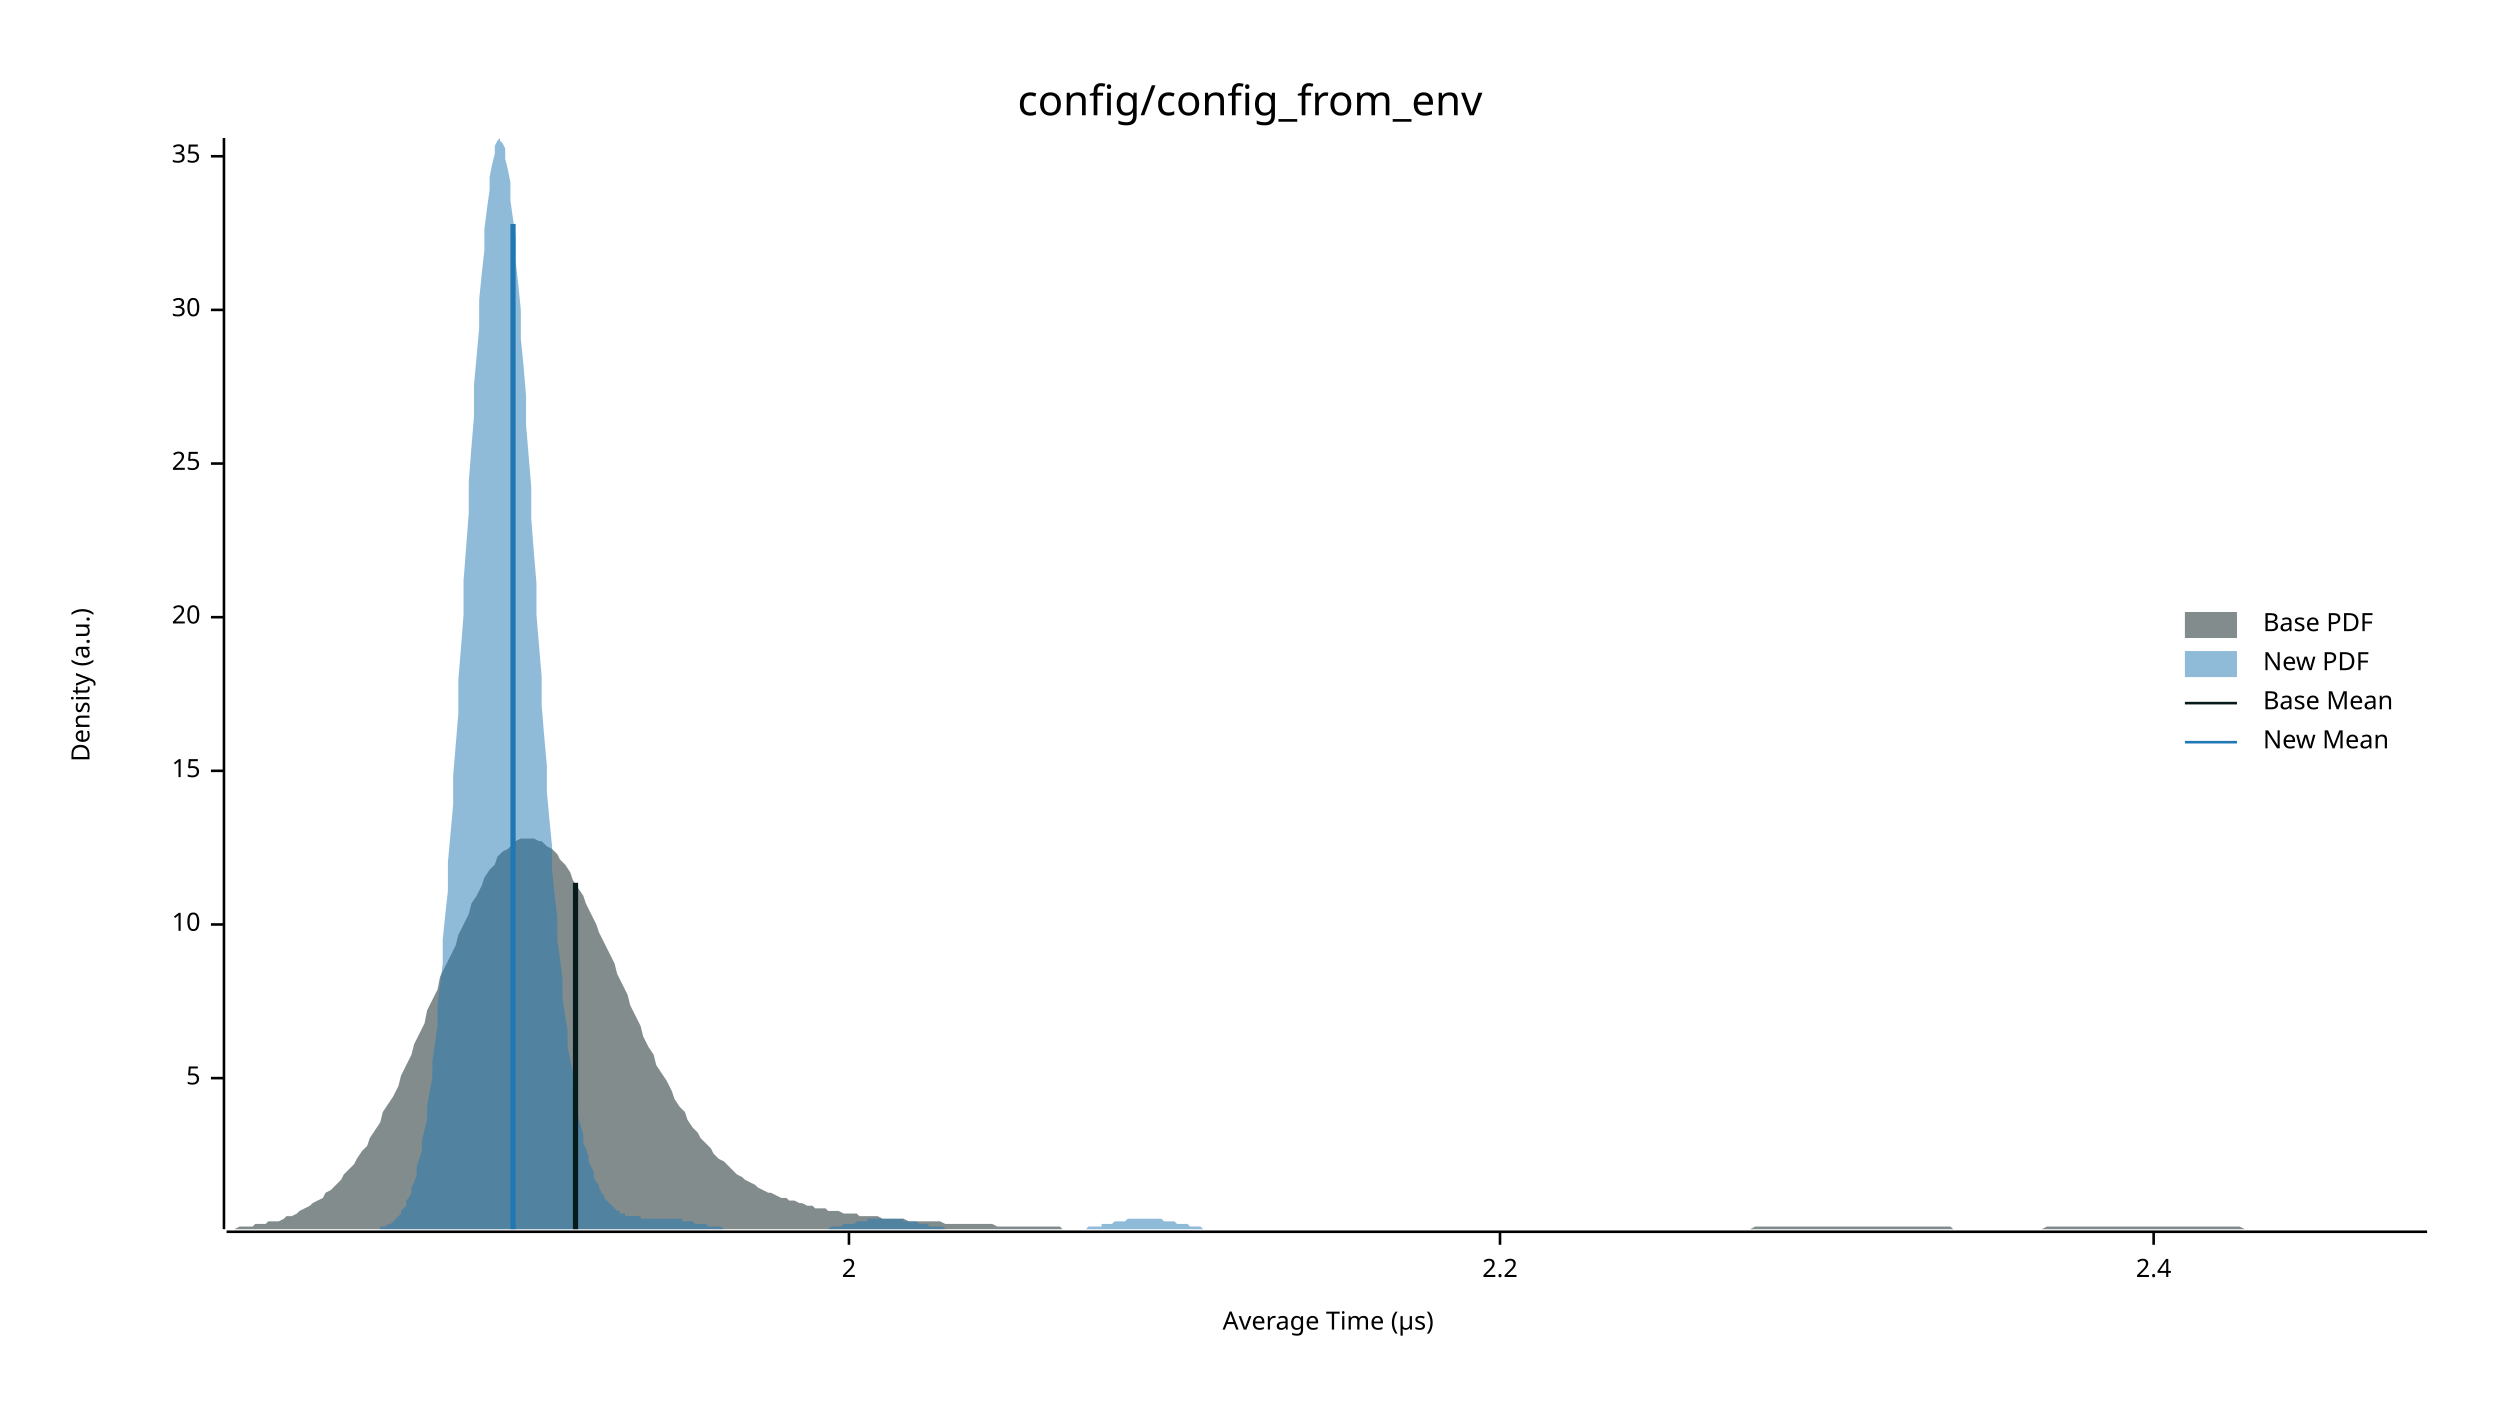
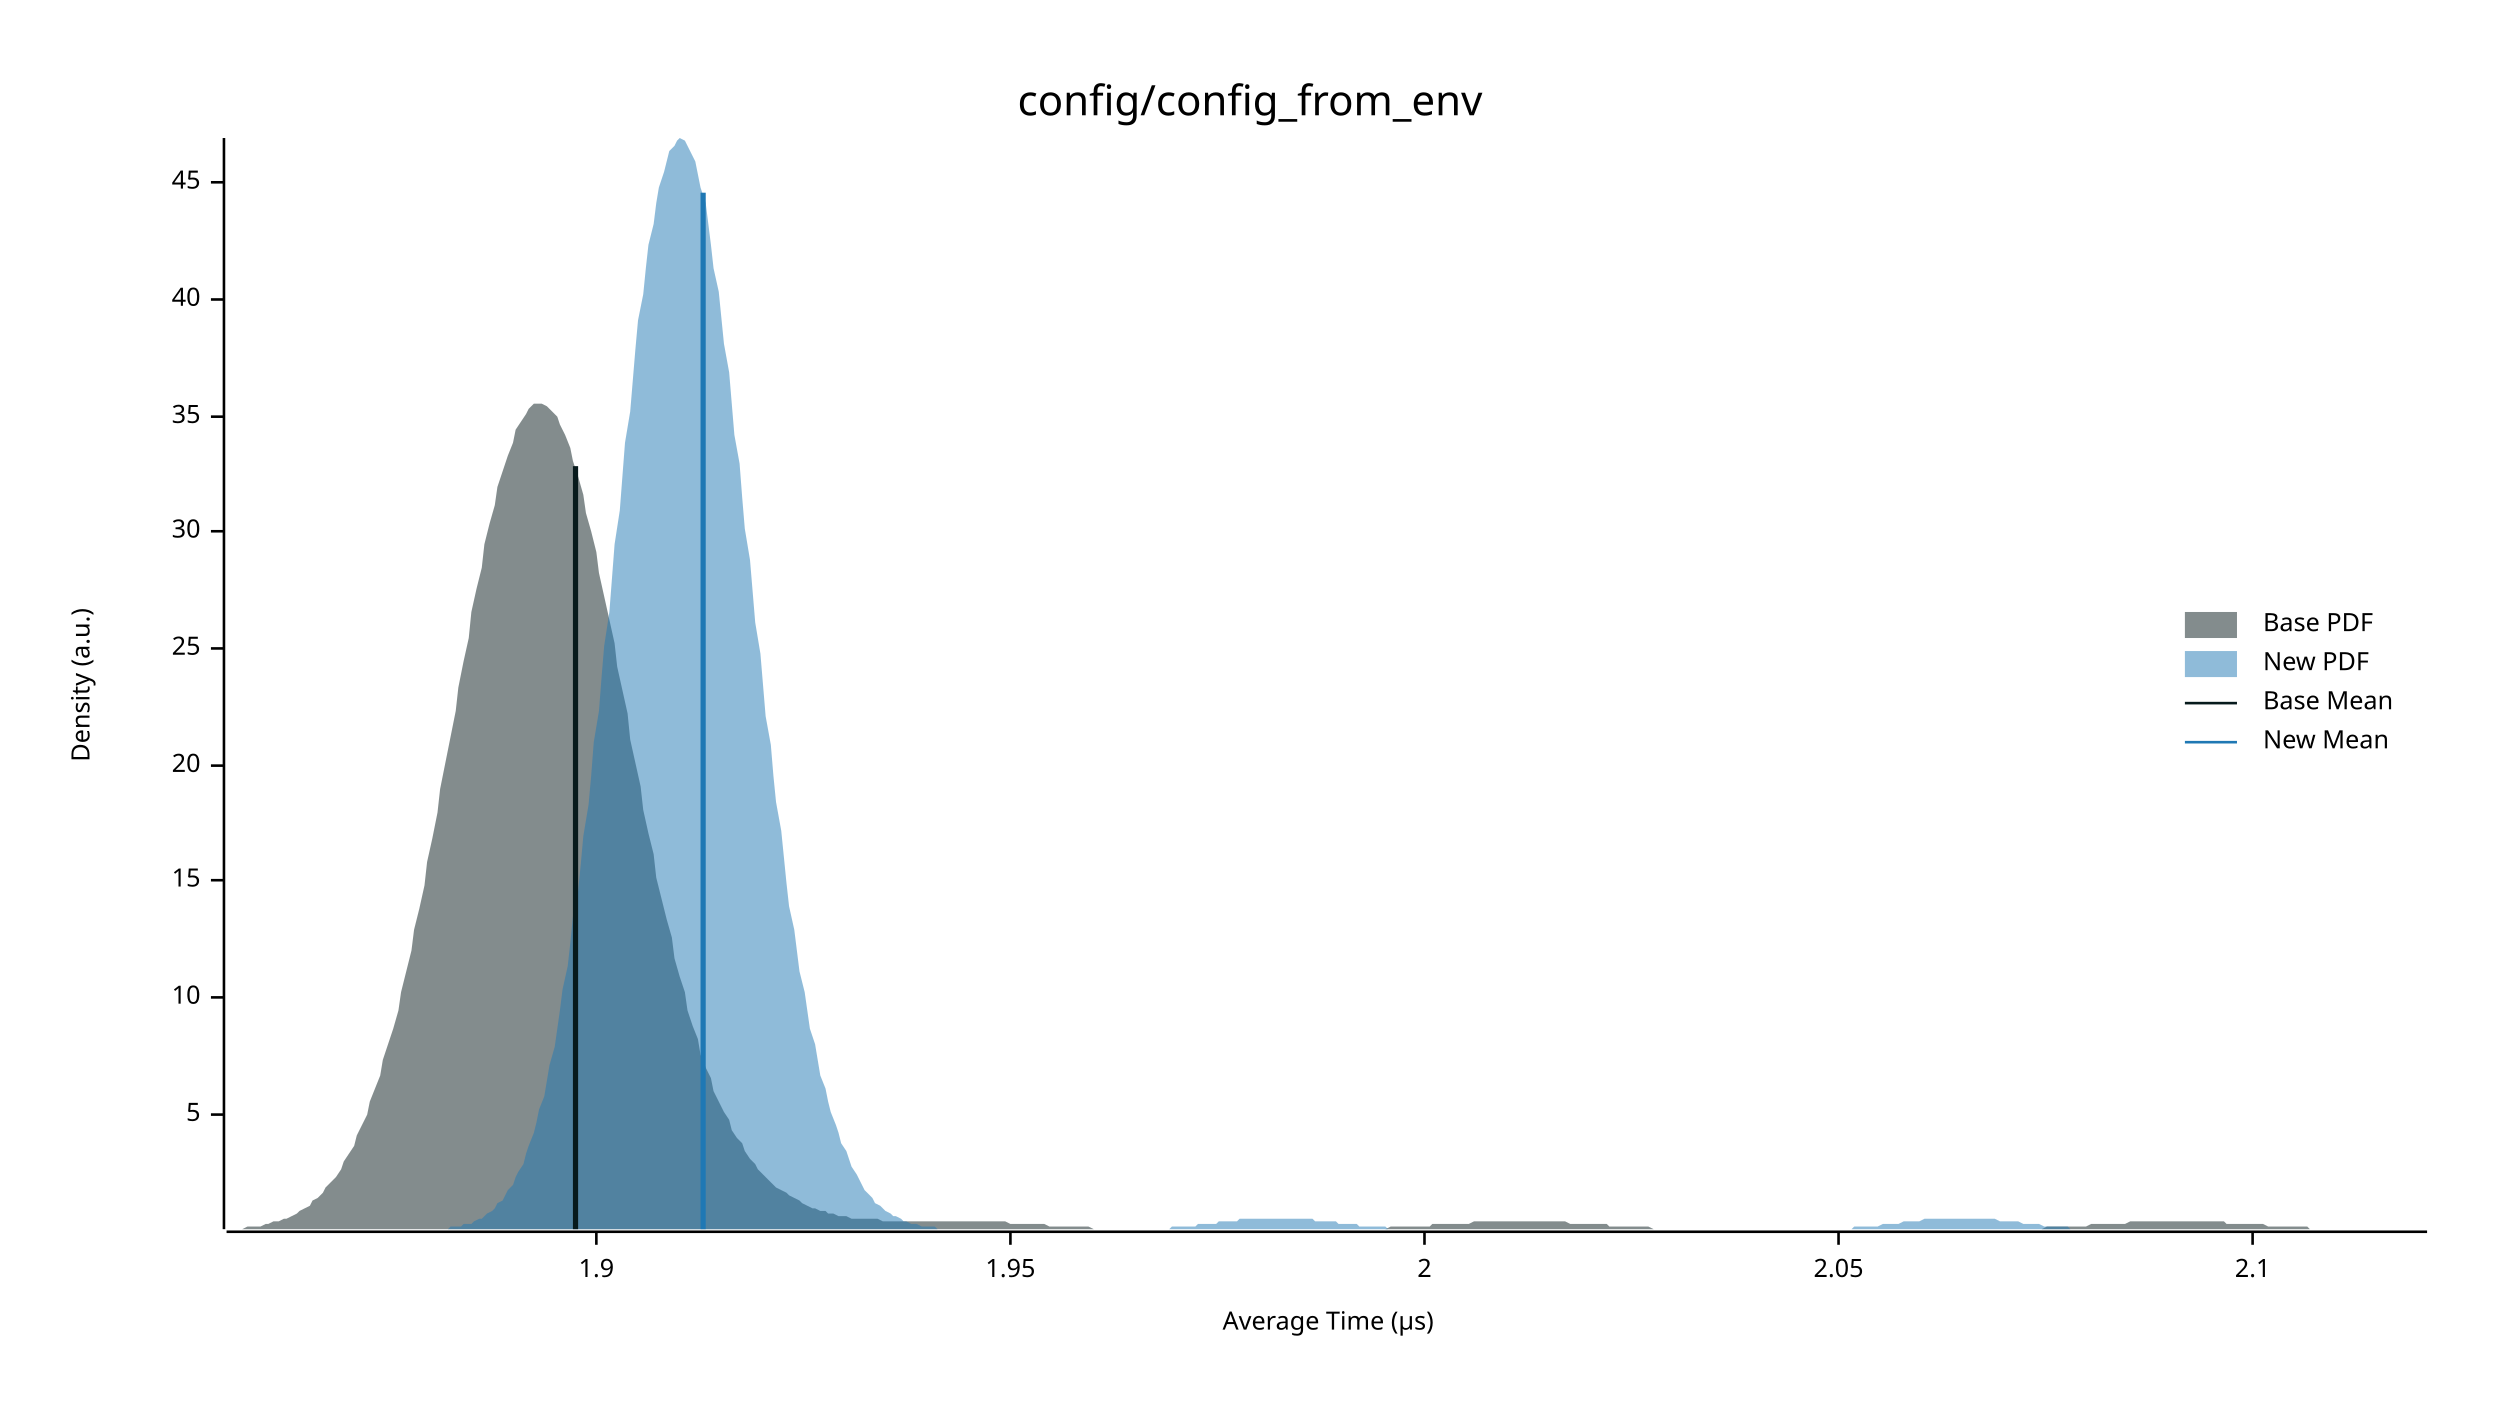
<svg xmlns="http://www.w3.org/2000/svg" width="960" height="540" viewBox="0 0 960 540">
  <text x="480" y="32" dy="0.76em" text-anchor="middle" font-family="sans-serif" font-size="16.129" opacity="1" fill="#000000">
config/config_from_env
</text>
  <text x="27" y="263" dy="0.76em" text-anchor="middle" font-family="sans-serif" font-size="9.677" opacity="1" fill="#000000" transform="rotate(270, 27, 263)">
Density (a.u.)
</text>
  <text x="510" y="513" dy="-0.5ex" text-anchor="middle" font-family="sans-serif" font-size="9.677" opacity="1" fill="#000000">
Average Time (µs)
</text>
  <polyline fill="none" opacity="1" stroke="#000000" stroke-width="1" points="86,53 86,472 " />
-   <text x="77" y="414" dy="0.5ex" text-anchor="end" font-family="sans-serif" font-size="9.677" opacity="1" fill="#000000">
+   <text x="77" y="428" dy="0.5ex" text-anchor="end" font-family="sans-serif" font-size="9.677" opacity="1" fill="#000000">
5
</text>
-   <polyline fill="none" opacity="1" stroke="#000000" stroke-width="1" points="81,414 86,414 " />
-   <text x="77" y="355" dy="0.5ex" text-anchor="end" font-family="sans-serif" font-size="9.677" opacity="1" fill="#000000">
+   <polyline fill="none" opacity="1" stroke="#000000" stroke-width="1" points="81,428 86,428 " />
+   <text x="77" y="383" dy="0.5ex" text-anchor="end" font-family="sans-serif" font-size="9.677" opacity="1" fill="#000000">
10
</text>
-   <polyline fill="none" opacity="1" stroke="#000000" stroke-width="1" points="81,355 86,355 " />
-   <text x="77" y="296" dy="0.5ex" text-anchor="end" font-family="sans-serif" font-size="9.677" opacity="1" fill="#000000">
+   <polyline fill="none" opacity="1" stroke="#000000" stroke-width="1" points="81,383 86,383 " />
+   <text x="77" y="338" dy="0.5ex" text-anchor="end" font-family="sans-serif" font-size="9.677" opacity="1" fill="#000000">
15
</text>
-   <polyline fill="none" opacity="1" stroke="#000000" stroke-width="1" points="81,296 86,296 " />
-   <text x="77" y="237" dy="0.5ex" text-anchor="end" font-family="sans-serif" font-size="9.677" opacity="1" fill="#000000">
+   <polyline fill="none" opacity="1" stroke="#000000" stroke-width="1" points="81,338 86,338 " />
+   <text x="77" y="294" dy="0.5ex" text-anchor="end" font-family="sans-serif" font-size="9.677" opacity="1" fill="#000000">
20
</text>
-   <polyline fill="none" opacity="1" stroke="#000000" stroke-width="1" points="81,237 86,237 " />
-   <text x="77" y="178" dy="0.5ex" text-anchor="end" font-family="sans-serif" font-size="9.677" opacity="1" fill="#000000">
+   <polyline fill="none" opacity="1" stroke="#000000" stroke-width="1" points="81,294 86,294 " />
+   <text x="77" y="249" dy="0.5ex" text-anchor="end" font-family="sans-serif" font-size="9.677" opacity="1" fill="#000000">
25
</text>
-   <polyline fill="none" opacity="1" stroke="#000000" stroke-width="1" points="81,178 86,178 " />
-   <text x="77" y="119" dy="0.5ex" text-anchor="end" font-family="sans-serif" font-size="9.677" opacity="1" fill="#000000">
+   <polyline fill="none" opacity="1" stroke="#000000" stroke-width="1" points="81,249 86,249 " />
+   <text x="77" y="204" dy="0.5ex" text-anchor="end" font-family="sans-serif" font-size="9.677" opacity="1" fill="#000000">
30
</text>
-   <polyline fill="none" opacity="1" stroke="#000000" stroke-width="1" points="81,119 86,119 " />
-   <text x="77" y="60" dy="0.5ex" text-anchor="end" font-family="sans-serif" font-size="9.677" opacity="1" fill="#000000">
+   <polyline fill="none" opacity="1" stroke="#000000" stroke-width="1" points="81,204 86,204 " />
+   <text x="77" y="160" dy="0.5ex" text-anchor="end" font-family="sans-serif" font-size="9.677" opacity="1" fill="#000000">
35
</text>
-   <polyline fill="none" opacity="1" stroke="#000000" stroke-width="1" points="81,60 86,60 " />
+   <polyline fill="none" opacity="1" stroke="#000000" stroke-width="1" points="81,160 86,160 " />
+   <text x="77" y="115" dy="0.5ex" text-anchor="end" font-family="sans-serif" font-size="9.677" opacity="1" fill="#000000">
+ 40
+ </text>
+   <polyline fill="none" opacity="1" stroke="#000000" stroke-width="1" points="81,115 86,115 " />
+   <text x="77" y="70" dy="0.5ex" text-anchor="end" font-family="sans-serif" font-size="9.677" opacity="1" fill="#000000">
+ 45
+ </text>
+   <polyline fill="none" opacity="1" stroke="#000000" stroke-width="1" points="81,70 86,70 " />
  <polyline fill="none" opacity="1" stroke="#000000" stroke-width="1" points="87,473 932,473 " />
-   <text x="326" y="483" dy="0.76em" text-anchor="middle" font-family="sans-serif" font-size="9.677" opacity="1" fill="#000000">
+   <text x="229" y="483" dy="0.76em" text-anchor="middle" font-family="sans-serif" font-size="9.677" opacity="1" fill="#000000">
+ 1.9
+ </text>
+   <polyline fill="none" opacity="1" stroke="#000000" stroke-width="1" points="229,473 229,478 " />
+   <text x="388" y="483" dy="0.76em" text-anchor="middle" font-family="sans-serif" font-size="9.677" opacity="1" fill="#000000">
+ 1.95
+ </text>
+   <polyline fill="none" opacity="1" stroke="#000000" stroke-width="1" points="388,473 388,478 " />
+   <text x="547" y="483" dy="0.76em" text-anchor="middle" font-family="sans-serif" font-size="9.677" opacity="1" fill="#000000">
2
</text>
-   <polyline fill="none" opacity="1" stroke="#000000" stroke-width="1" points="326,473 326,478 " />
-   <text x="576" y="483" dy="0.76em" text-anchor="middle" font-family="sans-serif" font-size="9.677" opacity="1" fill="#000000">
- 2.2
+   <polyline fill="none" opacity="1" stroke="#000000" stroke-width="1" points="547,473 547,478 " />
+   <text x="706" y="483" dy="0.76em" text-anchor="middle" font-family="sans-serif" font-size="9.677" opacity="1" fill="#000000">
+ 2.05
</text>
-   <polyline fill="none" opacity="1" stroke="#000000" stroke-width="1" points="576,473 576,478 " />
-   <text x="827" y="483" dy="0.76em" text-anchor="middle" font-family="sans-serif" font-size="9.677" opacity="1" fill="#000000">
- 2.4
+   <polyline fill="none" opacity="1" stroke="#000000" stroke-width="1" points="706,473 706,478 " />
+   <text x="865" y="483" dy="0.76em" text-anchor="middle" font-family="sans-serif" font-size="9.677" opacity="1" fill="#000000">
+ 2.1
</text>
-   <polyline fill="none" opacity="1" stroke="#000000" stroke-width="1" points="827,473 827,478 " />
-   <polygon opacity="0.5" fill="#071A1C" points="87,472 88,472 90,472 92,471 93,471 95,471 97,471 98,470 100,470 102,470 103,469 105,469 107,469 109,468 110,467 112,467 114,466 115,465 117,464 119,463 120,462 122,461 124,460 125,458 127,457 129,455 131,453 132,451 134,449 136,447 137,445 139,442 141,440 142,437 144,434 146,431 147,427 149,424 151,421 153,417 154,413 156,409 158,405 159,401 161,397 163,393 164,388 166,384 168,380 169,375 171,371 173,367 175,363 176,359 178,355 180,351 181,347 183,344 185,340 186,337 188,334 190,332 191,329 193,327 195,326 197,324 198,323 200,322 202,322 203,322 205,322 207,323 208,323 210,325 212,326 214,328 215,330 217,332 219,335 220,338 222,341 224,344 225,347 227,351 229,355 230,358 232,362 234,366 236,370 237,374 239,378 241,382 242,386 244,390 246,394 247,398 249,402 251,405 252,409 254,412 256,415 258,419 259,422 261,425 263,427 264,430 266,433 268,435 269,437 271,439 273,441 274,443 276,445 278,446 280,448 281,449 283,451 285,452 286,453 288,454 290,455 291,456 293,457 295,458 296,458 298,459 300,460 302,460 303,461 305,461 307,462 308,462 310,463 312,463 313,464 315,464 317,464 318,465 320,465 322,465 324,466 325,466 327,466 329,466 330,467 332,467 334,467 335,467 337,467 339,468 341,468 342,468 344,468 346,468 347,468 349,469 351,469 352,469 354,469 356,469 357,469 359,469 361,469 363,470 364,470 366,470 368,470 369,470 371,470 373,470 374,470 376,470 378,470 379,470 381,470 383,471 385,471 386,471 388,471 390,471 391,471 393,471 395,471 396,471 398,471 400,471 401,471 403,471 405,471 407,471 408,472 410,472 412,472 413,472 415,472 417,472 418,472 420,472 422,472 423,472 425,472 427,472 429,472 430,472 432,472 434,472 435,472 437,472 439,472 440,472 442,472 444,472 445,472 447,472 449,472 451,472 452,472 454,472 456,472 457,472 459,472 461,472 462,472 464,472 466,472 468,472 469,472 471,472 473,472 474,472 476,472 478,472 479,472 481,472 483,472 484,472 486,472 488,472 490,472 491,472 493,472 495,472 496,472 498,472 500,472 501,472 503,472 505,472 506,472 508,472 510,472 512,472 513,472 515,472 517,472 518,472 520,472 522,472 523,472 525,472 527,472 528,472 530,472 532,472 534,472 535,472 537,472 539,472 540,472 542,472 544,472 545,472 547,472 549,472 550,472 552,472 554,472 556,472 557,472 559,472 561,472 562,472 564,472 566,472 567,472 569,472 571,472 573,472 574,472 576,472 578,472 579,472 581,472 583,472 584,472 586,472 588,472 589,472 591,472 593,472 595,472 596,472 598,472 600,472 601,472 603,472 605,472 606,472 608,472 610,472 611,472 613,472 615,472 617,472 618,472 620,472 622,472 623,472 625,472 627,472 628,472 630,472 632,472 633,472 635,472 637,472 639,472 640,472 642,472 644,472 645,472 647,472 649,472 650,472 652,472 654,472 655,472 657,472 659,472 661,472 662,472 664,472 666,472 667,472 669,472 671,472 672,472 674,471 676,471 677,471 679,471 681,471 683,471 684,471 686,471 688,471 689,471 691,471 693,471 694,471 696,471 698,471 700,471 701,471 703,471 705,471 706,471 708,471 710,471 711,471 713,471 715,471 716,471 718,471 720,471 722,471 723,471 725,471 727,471 728,471 730,471 732,471 733,471 735,471 737,471 738,471 740,471 742,471 744,471 745,471 747,471 749,471 750,472 752,472 754,472 755,472 757,472 759,472 760,472 762,472 764,472 766,472 767,472 769,472 771,472 772,472 774,472 776,472 777,472 779,472 781,472 782,472 784,472 786,471 788,471 789,471 791,471 793,471 794,471 796,471 798,471 799,471 801,471 803,471 804,471 806,471 808,471 810,471 811,471 813,471 815,471 816,471 818,471 820,471 821,471 823,471 825,471 827,471 828,471 830,471 832,471 833,471 835,471 837,471 838,471 840,471 842,471 843,471 845,471 847,471 849,471 850,471 852,471 854,471 855,471 857,471 859,471 860,471 862,472 864,472 865,472 867,472 869,472 871,472 872,472 874,472 876,472 877,472 879,472 881,472 882,472 884,472 886,472 887,472 889,472 891,472 893,472 894,472 896,472 898,472 899,472 901,472 903,472 904,472 906,472 908,472 909,472 911,472 913,472 915,472 916,472 918,472 920,472 921,472 923,472 925,472 926,472 928,472 930,472 932,472 932,472 87,472 " />
-   <polygon opacity="0.5" fill="#1F78B4" points="144,472 145,472 146,472 146,471 147,471 148,471 148,471 149,470 150,470 150,470 151,469 152,468 152,468 153,467 154,466 154,465 155,464 156,463 156,461 157,460 158,458 158,456 159,454 160,451 160,448 161,445 162,442 162,438 163,434 164,430 164,425 165,419 166,414 166,408 167,401 168,394 168,386 169,378 170,370 170,361 171,351 172,342 172,331 173,320 174,309 174,298 175,286 176,274 176,261 177,249 178,236 178,223 179,210 180,197 180,185 181,172 182,160 182,148 183,137 184,126 184,115 185,105 186,96 186,88 187,80 188,73 188,68 189,63 190,59 190,56 191,54 192,53 192,54 193,55 194,57 194,61 195,65 196,70 196,77 197,84 198,91 198,100 199,109 200,119 200,130 201,140 202,152 202,163 203,175 204,187 204,199 205,212 206,224 206,236 207,248 208,260 208,271 209,283 210,294 210,304 211,315 212,325 212,334 213,344 214,352 214,361 215,368 216,376 216,383 217,390 218,396 218,402 219,407 220,412 220,417 221,421 222,425 222,429 223,432 224,436 224,439 225,441 226,444 226,446 227,448 228,450 228,452 229,454 230,455 230,456 231,458 232,459 232,460 233,461 234,462 234,462 235,463 236,464 236,464 237,465 238,465 238,466 239,466 240,466 240,467 241,467 242,467 242,467 243,467 244,467 244,467 245,467 246,467 246,468 247,468 248,468 248,468 249,468 250,468 250,468 251,468 252,468 252,468 253,468 254,468 254,468 255,468 256,468 256,468 257,468 258,468 258,468 259,468 260,468 260,468 261,468 262,468 262,469 263,469 264,469 264,469 265,469 266,469 266,469 267,470 268,470 268,470 269,470 270,470 270,470 271,470 272,471 272,471 273,471 274,471 274,471 275,471 276,471 276,471 277,471 278,472 278,472 279,472 280,472 280,472 281,472 282,472 282,472 283,472 284,472 284,472 285,472 286,472 286,472 287,472 288,472 288,472 289,472 290,472 290,472 291,472 292,472 292,472 293,472 294,472 294,472 295,472 296,472 296,472 297,472 298,472 298,472 299,472 300,472 300,472 301,472 302,472 302,472 303,472 304,472 304,472 305,472 306,472 306,472 307,472 308,472 308,472 309,472 310,472 310,472 311,472 312,472 312,472 313,472 314,472 315,472 315,472 316,472 317,472 317,472 318,472 319,471 319,471 320,471 321,471 321,471 322,471 323,471 323,471 324,470 325,470 325,470 326,470 327,470 327,470 328,470 329,469 329,469 330,469 331,469 331,469 332,469 333,469 333,468 334,468 335,468 335,468 336,468 337,468 337,468 338,468 339,468 339,468 340,468 341,468 341,468 342,468 343,468 343,468 344,468 345,468 345,468 346,468 347,468 347,469 348,469 349,469 349,469 350,469 351,469 351,469 352,469 353,470 353,470 354,470 355,470 355,470 356,470 357,471 357,471 358,471 359,471 359,471 360,471 361,471 361,471 362,471 363,472 363,472 364,472 365,472 365,472 366,472 367,472 367,472 368,472 369,472 369,472 370,472 371,472 371,472 372,472 373,472 373,472 374,472 375,472 375,472 376,472 377,472 377,472 378,472 379,472 379,472 380,472 381,472 381,472 382,472 383,472 383,472 384,472 385,472 385,472 386,472 387,472 387,472 388,472 389,472 389,472 390,472 391,472 391,472 392,472 393,472 393,472 394,472 395,472 395,472 396,472 397,472 397,472 398,472 399,472 399,472 400,472 401,472 401,472 402,472 403,472 403,472 404,472 405,472 405,472 406,472 407,472 407,472 408,472 409,472 409,472 410,472 411,472 411,472 412,472 413,472 413,472 414,472 415,472 415,472 416,472 417,472 417,472 418,471 419,471 419,471 420,471 421,471 421,471 422,471 423,471 423,470 424,470 425,470 425,470 426,470 427,470 427,470 428,469 429,469 429,469 430,469 431,469 431,469 432,469 433,468 433,468 434,468 435,468 435,468 436,468 437,468 437,468 438,468 439,468 439,468 440,468 441,468 441,468 442,468 443,468 443,468 444,468 445,468 445,468 446,468 447,469 447,469 448,469 449,469 449,469 450,469 451,469 451,469 452,470 453,470 453,470 454,470 455,470 455,470 456,470 457,471 457,471 458,471 459,471 459,471 460,471 461,471 461,471 462,472 463,472 463,472 464,472 465,472 465,472 466,472 467,472 467,472 468,472 469,472 469,472 470,472 471,472 471,472 472,472 473,472 473,472 474,472 475,472 475,472 476,472 477,472 477,472 477,472 144,472 " />
-   <polyline fill="none" opacity="1" stroke="#071A1C" stroke-width="2" points="221,472 221,339 " />
-   <polyline fill="none" opacity="1" stroke="#1F78B4" stroke-width="2" points="197,472 197,86 " />
+   <polyline fill="none" opacity="1" stroke="#000000" stroke-width="1" points="865,473 865,478 " />
+   <polygon opacity="0.5" fill="#071A1C" points="87,472 88,472 90,472 92,472 93,472 95,471 97,471 98,471 100,471 102,470 103,470 105,469 107,469 109,468 110,468 112,467 114,466 115,465 117,464 119,463 120,461 122,460 124,458 125,456 127,454 129,452 131,449 132,446 134,443 136,440 137,436 139,432 141,428 142,423 144,418 146,413 147,407 149,401 151,395 153,388 154,381 156,373 158,365 159,357 161,349 163,340 164,331 166,322 168,312 169,303 171,293 173,283 175,273 176,264 178,254 180,245 181,235 183,226 185,218 186,209 188,201 190,194 191,187 193,181 195,175 197,170 198,165 200,162 202,159 203,157 205,155 207,155 208,155 210,156 212,158 214,160 215,163 217,167 219,172 220,177 222,183 224,190 225,197 227,204 229,212 230,220 232,229 234,238 236,247 237,256 239,265 241,274 242,284 244,293 246,302 247,311 249,320 251,328 252,337 254,345 256,353 258,360 259,368 261,375 263,381 264,388 266,394 268,399 269,405 271,410 273,414 274,419 276,423 278,427 280,430 281,434 283,437 285,439 286,442 288,445 290,447 291,449 293,451 295,453 296,454 298,456 300,457 302,458 303,459 305,460 307,461 308,462 310,463 312,464 313,464 315,465 317,465 318,466 320,466 322,467 324,467 325,467 327,468 329,468 330,468 332,468 334,468 335,468 337,468 339,469 341,469 342,469 344,469 346,469 347,469 349,469 351,469 352,469 354,469 356,469 357,469 359,469 361,469 363,469 364,469 366,469 368,469 369,469 371,469 373,469 374,469 376,469 378,469 379,469 381,469 383,469 385,469 386,469 388,470 390,470 391,470 393,470 395,470 396,470 398,470 400,470 401,470 403,471 405,471 407,471 408,471 410,471 412,471 413,471 415,471 417,471 418,471 420,472 422,472 423,472 425,472 427,472 429,472 430,472 432,472 434,472 435,472 437,472 439,472 440,472 442,472 444,472 445,472 447,472 449,472 451,472 452,472 454,472 456,472 457,472 459,472 461,472 462,472 464,472 466,472 468,472 469,472 471,472 473,472 474,472 476,472 478,472 479,472 481,472 483,472 484,472 486,472 488,472 490,472 491,472 493,472 495,472 496,472 498,472 500,472 501,472 503,472 505,472 506,472 508,472 510,472 512,472 513,472 515,472 517,472 518,472 520,472 522,472 523,472 525,472 527,472 528,472 530,472 532,472 534,471 535,471 537,471 539,471 540,471 542,471 544,471 545,471 547,471 549,471 550,470 552,470 554,470 556,470 557,470 559,470 561,470 562,470 564,470 566,469 567,469 569,469 571,469 573,469 574,469 576,469 578,469 579,469 581,469 583,469 584,469 586,469 588,469 589,469 591,469 593,469 595,469 596,469 598,469 600,469 601,469 603,470 605,470 606,470 608,470 610,470 611,470 613,470 615,470 617,470 618,471 620,471 622,471 623,471 625,471 627,471 628,471 630,471 632,471 633,471 635,472 637,472 639,472 640,472 642,472 644,472 645,472 647,472 649,472 650,472 652,472 654,472 655,472 657,472 659,472 661,472 662,472 664,472 666,472 667,472 669,472 671,472 672,472 674,472 676,472 677,472 679,472 681,472 683,472 684,472 686,472 688,472 689,472 691,472 693,472 694,472 696,472 698,472 700,472 701,472 703,472 705,472 706,472 708,472 710,472 711,472 713,472 715,472 716,472 718,472 720,472 722,472 723,472 725,472 727,472 728,472 730,472 732,472 733,472 735,472 737,472 738,472 740,472 742,472 744,472 745,472 747,472 749,472 750,472 752,472 754,472 755,472 757,472 759,472 760,472 762,472 764,472 766,472 767,472 769,472 771,472 772,472 774,472 776,472 777,472 779,472 781,472 782,472 784,472 786,471 788,471 789,471 791,471 793,471 794,471 796,471 798,471 799,471 801,471 803,470 804,470 806,470 808,470 810,470 811,470 813,470 815,470 816,470 818,469 820,469 821,469 823,469 825,469 827,469 828,469 830,469 832,469 833,469 835,469 837,469 838,469 840,469 842,469 843,469 845,469 847,469 849,469 850,469 852,469 854,469 855,470 857,470 859,470 860,470 862,470 864,470 865,470 867,470 869,470 871,471 872,471 874,471 876,471 877,471 879,471 881,471 882,471 884,471 886,471 887,472 889,472 891,472 893,472 894,472 896,472 898,472 899,472 901,472 903,472 904,472 906,472 908,472 909,472 911,472 913,472 915,472 916,472 918,472 920,472 921,472 923,472 925,472 926,472 928,472 930,472 932,472 932,472 87,472 " />
+   <polygon opacity="0.5" fill="#1F78B4" points="165,472 166,472 168,472 169,472 170,472 172,472 173,471 174,471 176,471 177,471 178,470 180,470 181,470 182,469 184,468 185,468 186,467 187,466 189,465 190,464 191,462 193,461 194,459 195,457 197,455 198,452 199,450 201,447 202,443 203,440 205,435 206,431 207,426 209,421 210,415 211,409 213,402 214,395 215,388 216,380 218,371 219,362 220,352 222,342 223,332 224,321 226,309 227,298 228,285 230,273 231,260 232,248 234,235 235,222 236,209 238,196 239,183 240,170 242,158 243,146 244,134 245,123 247,113 248,103 249,94 251,86 252,78 253,72 255,66 256,62 257,58 259,56 260,54 261,53 263,54 264,56 265,58 267,62 268,67 269,72 271,78 272,86 273,94 274,103 276,112 277,122 278,132 280,143 281,155 282,167 284,178 285,191 286,203 288,215 289,227 290,239 292,251 293,263 294,275 296,286 297,298 298,308 300,319 301,329 302,339 303,348 305,357 306,365 307,373 309,381 310,388 311,395 313,401 314,407 315,413 317,418 318,423 319,427 321,432 322,435 323,439 325,442 326,445 327,448 329,451 330,453 331,455 332,457 334,459 335,460 336,462 338,463 339,464 340,465 342,466 343,467 344,467 346,468 347,469 348,469 350,470 351,470 352,470 354,471 355,471 356,471 358,471 359,471 360,472 362,472 363,472 364,472 365,472 367,472 368,472 369,472 371,472 372,472 373,472 375,472 376,472 377,472 379,472 380,472 381,472 383,472 384,472 385,472 387,472 388,472 389,472 391,472 392,472 393,472 394,472 396,472 397,472 398,472 400,472 401,472 402,472 404,472 405,472 406,472 408,472 409,472 410,472 412,472 413,472 414,472 416,472 417,472 418,472 420,472 421,472 422,472 423,472 425,472 426,472 427,472 429,472 430,472 431,472 433,472 434,472 435,472 437,472 438,472 439,472 441,472 442,472 443,472 445,472 446,472 447,472 449,472 450,471 451,471 452,471 454,471 455,471 456,471 458,471 459,471 460,470 462,470 463,470 464,470 466,470 467,470 468,469 470,469 471,469 472,469 474,469 475,469 476,468 478,468 479,468 480,468 481,468 483,468 484,468 485,468 487,468 488,468 489,468 491,468 492,468 493,468 495,468 496,468 497,468 499,468 500,468 501,468 503,468 504,468 505,469 507,469 508,469 509,469 510,469 512,469 513,469 514,470 516,470 517,470 518,470 520,470 521,470 522,471 524,471 525,471 526,471 528,471 529,471 530,471 532,471 533,472 534,472 536,472 537,472 538,472 539,472 541,472 542,472 543,472 545,472 546,472 547,472 549,472 550,472 551,472 553,472 554,472 555,472 557,472 558,472 559,472 561,472 562,472 563,472 565,472 566,472 567,472 568,472 570,472 571,472 572,472 574,472 575,472 576,472 578,472 579,472 580,472 582,472 583,472 584,472 586,472 587,472 588,472 590,472 591,472 592,472 594,472 595,472 596,472 598,472 599,472 600,472 601,472 603,472 604,472 605,472 607,472 608,472 609,472 611,472 612,472 613,472 615,472 616,472 617,472 619,472 620,472 621,472 623,472 624,472 625,472 627,472 628,472 629,472 630,472 632,472 633,472 634,472 636,472 637,472 638,472 640,472 641,472 642,472 644,472 645,472 646,472 648,472 649,472 650,472 652,472 653,472 654,472 656,472 657,472 658,472 659,472 661,472 662,472 663,472 665,472 666,472 667,472 669,472 670,472 671,472 673,472 674,472 675,472 677,472 678,472 679,472 681,472 682,472 683,472 685,472 686,472 687,472 688,472 690,472 691,472 692,472 694,472 695,472 696,472 698,472 699,472 700,472 702,472 703,472 704,472 706,472 707,472 708,472 710,472 711,472 712,471 714,471 715,471 716,471 717,471 719,471 720,471 721,471 723,470 724,470 725,470 727,470 728,470 729,470 731,469 732,469 733,469 735,469 736,469 737,469 739,468 740,468 741,468 743,468 744,468 745,468 746,468 748,468 749,468 750,468 752,468 753,468 754,468 756,468 757,468 758,468 760,468 761,468 762,468 764,468 765,468 766,468 768,469 769,469 770,469 772,469 773,469 774,469 775,469 777,470 778,470 779,470 781,470 782,470 783,470 785,471 786,471 787,471 789,471 790,471 791,471 793,471 794,471 795,472 797,472 798,472 799,472 801,472 802,472 803,472 804,472 806,472 807,472 808,472 810,472 811,472 812,472 814,472 815,472 816,472 818,472 819,472 820,472 822,472 823,472 823,472 165,472 " />
+   <polyline fill="none" opacity="1" stroke="#071A1C" stroke-width="2" points="221,472 221,179 " />
+   <polyline fill="none" opacity="1" stroke="#1F78B4" stroke-width="2" points="270,472 270,74 " />
  <text x="869" y="235" dy="0.76em" text-anchor="start" font-family="sans-serif" font-size="9.677" opacity="1" fill="#000000">
Base PDF
</text>
  <text x="869" y="250" dy="0.76em" text-anchor="start" font-family="sans-serif" font-size="9.677" opacity="1" fill="#000000">
New PDF
</text>
  <text x="869" y="265" dy="0.76em" text-anchor="start" font-family="sans-serif" font-size="9.677" opacity="1" fill="#000000">
Base Mean
</text>
  <text x="869" y="280" dy="0.76em" text-anchor="start" font-family="sans-serif" font-size="9.677" opacity="1" fill="#000000">
New Mean
</text>
  <rect x="839" y="235" width="20" height="10" opacity="0.5" fill="#071A1C" stroke="none" />
  <rect x="839" y="250" width="20" height="10" opacity="0.5" fill="#1F78B4" stroke="none" />
  <polyline fill="none" opacity="1" stroke="#071A1C" stroke-width="1" points="839,270 859,270 " />
  <polyline fill="none" opacity="1" stroke="#1F78B4" stroke-width="1" points="839,285 859,285 " />
</svg>
